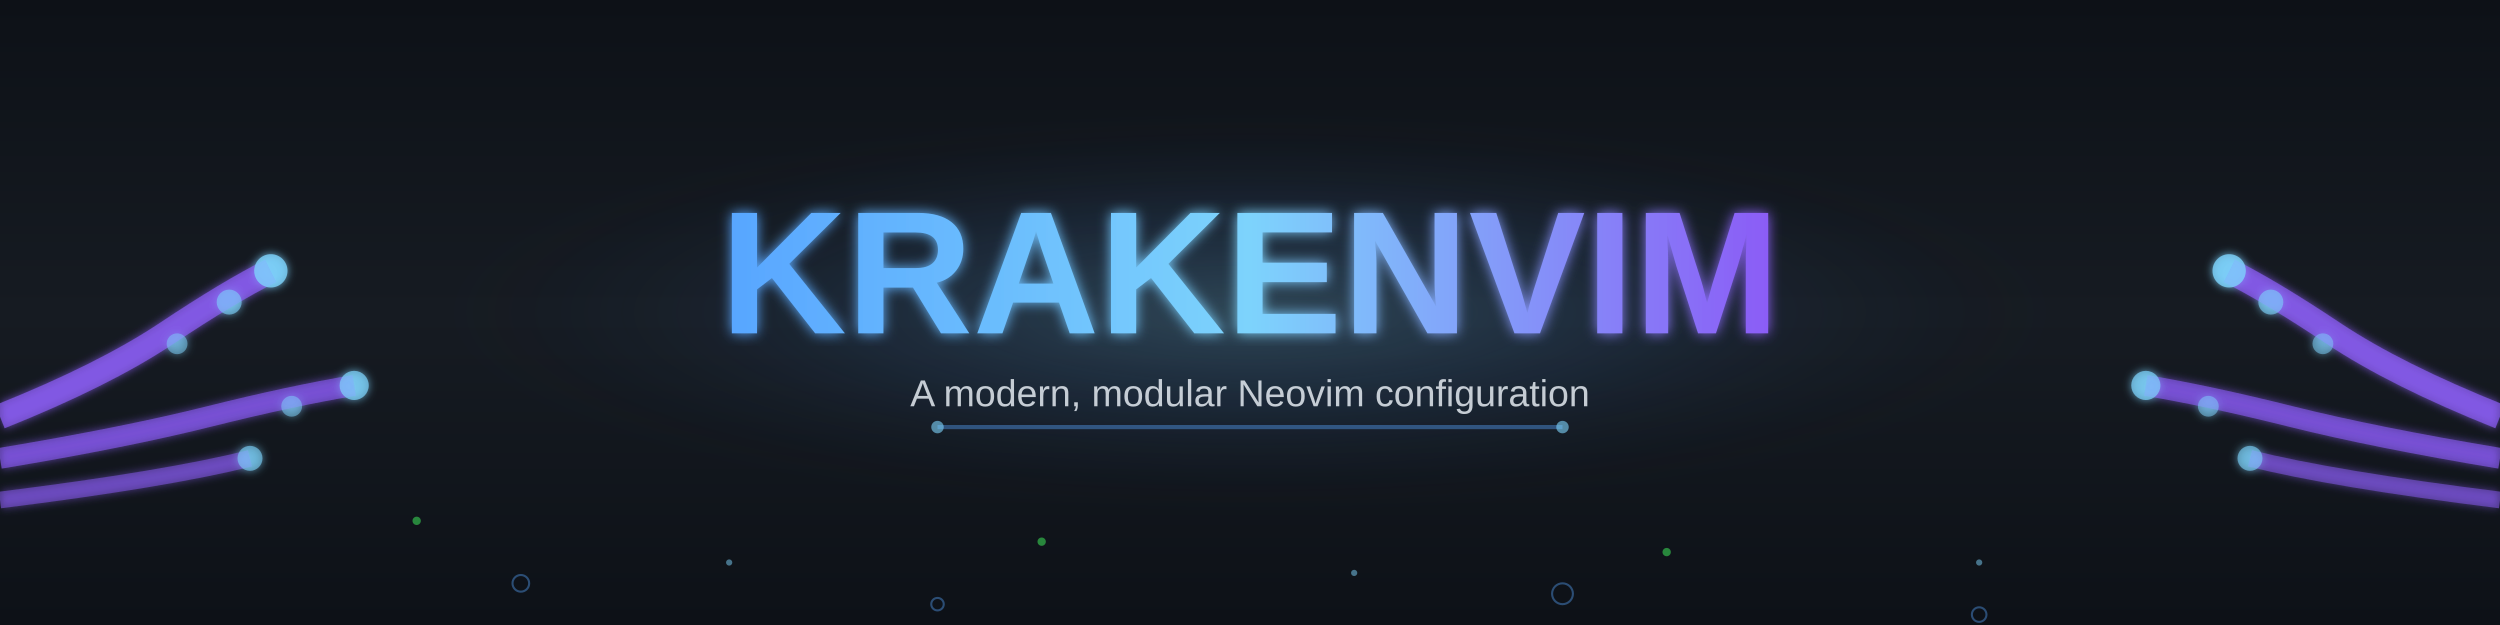
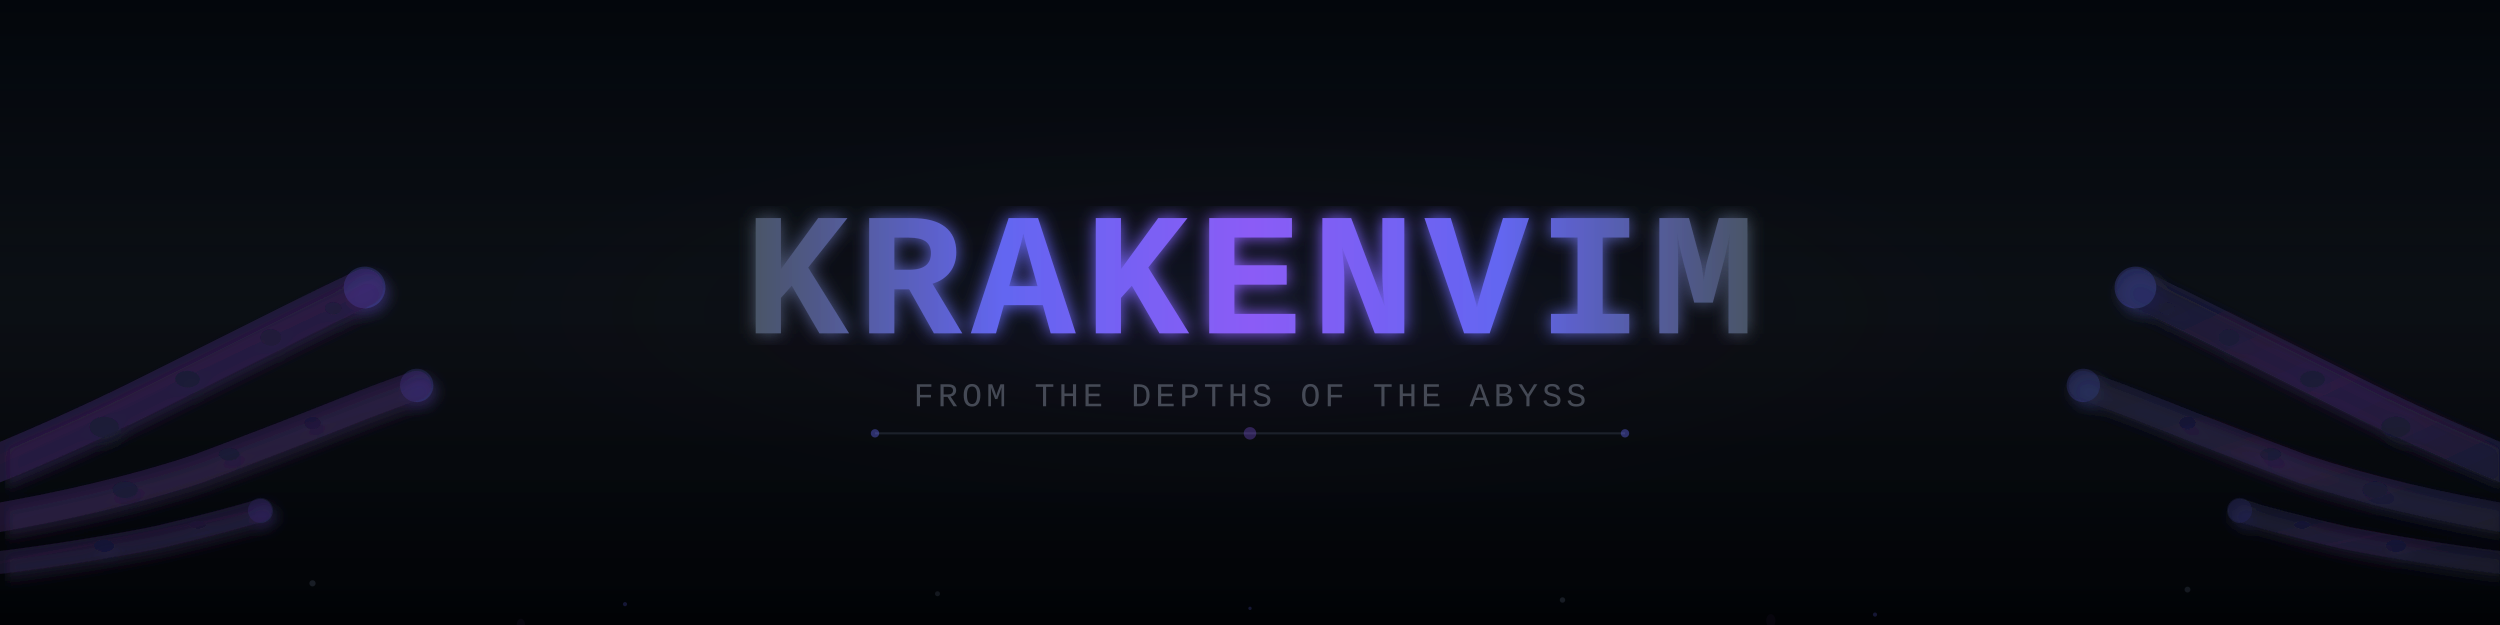
<svg xmlns="http://www.w3.org/2000/svg" width="1200" height="300" viewBox="0 0 1200 300">
  <defs>
-     <linearGradient id="bgGradient" x1="0%" y1="0%" x2="0%" y2="100%">
-       <stop offset="0%" style="stop-color:#0d1117;stop-opacity:1" />
-       <stop offset="50%" style="stop-color:#161b22;stop-opacity:1" />
-       <stop offset="100%" style="stop-color:#0d1117;stop-opacity:1" />
+     <linearGradient id="abyssGradient" x1="0%" y1="0%" x2="0%" y2="100%">
+       <stop offset="0%" style="stop-color:#010409;stop-opacity:1" />
+       <stop offset="50%" style="stop-color:#0d1117;stop-opacity:1" />
+       <stop offset="100%" style="stop-color:#010409;stop-opacity:1" />
+     </linearGradient>
+     <linearGradient id="depthGradient" x1="0%" y1="0%" x2="0%" y2="100%">
+       <stop offset="0%" style="stop-color:#0d1117;stop-opacity:0.3" />
+       <stop offset="100%" style="stop-color:#000000;stop-opacity:0.8" />
+     </linearGradient>
+     <linearGradient id="krakenGradient" x1="0%" y1="0%" x2="100%" y2="100%">
+       <stop offset="0%" style="stop-color:#1a1f35;stop-opacity:1" />
+       <stop offset="50%" style="stop-color:#2d1b47;stop-opacity:1" />
+       <stop offset="100%" style="stop-color:#1a1f35;stop-opacity:1" />
    </linearGradient>
    <linearGradient id="textGradient" x1="0%" y1="0%" x2="100%" y2="0%">
-       <stop offset="0%" style="stop-color:#58a6ff;stop-opacity:1" />
-       <stop offset="50%" style="stop-color:#7dd3fc;stop-opacity:1" />
-       <stop offset="100%" style="stop-color:#8b5cf6;stop-opacity:1" />
-     </linearGradient>
-     <radialGradient id="glowGradient" cx="50%" cy="50%">
-       <stop offset="0%" style="stop-color:#7dd3fc;stop-opacity:0.8" />
-       <stop offset="50%" style="stop-color:#58a6ff;stop-opacity:0.3" />
-       <stop offset="100%" style="stop-color:#0d1117;stop-opacity:0" />
+       <stop offset="0%" style="stop-color:#4a5568;stop-opacity:1" />
+       <stop offset="25%" style="stop-color:#6366f1;stop-opacity:1" />
+       <stop offset="50%" style="stop-color:#8b5cf6;stop-opacity:1" />
+       <stop offset="75%" style="stop-color:#6366f1;stop-opacity:1" />
+       <stop offset="100%" style="stop-color:#4a5568;stop-opacity:1" />
+     </linearGradient>
+     <radialGradient id="ominousGlow" cx="50%" cy="50%">
+       <stop offset="0%" style="stop-color:#6366f1;stop-opacity:0.4" />
+       <stop offset="50%" style="stop-color:#2d1b47;stop-opacity:0.2" />
+       <stop offset="100%" style="stop-color:#000000;stop-opacity:0" />
    </radialGradient>
-     <filter id="glow">
-       <feGaussianBlur stdDeviation="3" result="coloredBlur" />
+     <filter id="darkGlow">
+       <feGaussianBlur stdDeviation="4" result="coloredBlur" />
      <feMerge>
        <feMergeNode in="coloredBlur" />
        <feMergeNode in="SourceGraphic" />
      </feMerge>
    </filter>
-     <filter id="tentacleGlow">
-       <feGaussianBlur stdDeviation="2" result="coloredBlur" />
+     <filter id="tentacleDepth">
+       <feGaussianBlur stdDeviation="3" result="coloredBlur" />
+       <feOffset in="coloredBlur" dx="2" dy="3" result="offsetBlur" />
      <feMerge>
-         <feMergeNode in="coloredBlur" />
+         <feMergeNode in="offsetBlur" />
        <feMergeNode in="SourceGraphic" />
      </feMerge>
    </filter>
    <style>
-       @keyframes tentacleSwayLeft {
-         0%, 100% { transform: rotate(0deg) translateX(0); }
-         50% { transform: rotate(-3deg) translateX(-5px); }
-       }
-       
-       @keyframes tentacleSwayRight {
-         0%, 100% { transform: rotate(0deg) translateX(0); }
-         50% { transform: rotate(3deg) translateX(5px); }
-       }
-       
-       @keyframes textPulse {
-         0%, 100% { opacity: 1; filter: drop-shadow(0 0 20px #7dd3fc); }
-         50% { opacity: 0.85; filter: drop-shadow(0 0 30px #58a6ff); }
-       }
-       
-       @keyframes particleFloat {
+       @keyframes tentacleSlither {
+         0%, 100% { 
+           transform: rotate(0deg) translateX(0) translateY(0); 
+           opacity: 0.6;
+         }
+         25% { 
+           transform: rotate(-2deg) translateX(-8px) translateY(5px); 
+           opacity: 0.7;
+         }
+         50% { 
+           transform: rotate(0deg) translateX(0) translateY(8px); 
+           opacity: 0.5;
+         }
+         75% { 
+           transform: rotate(2deg) translateX(8px) translateY(5px); 
+           opacity: 0.7;
+         }
+       }
+       
+       @keyframes tentacleSlitherReverse {
+         0%, 100% { 
+           transform: rotate(0deg) translateX(0) translateY(0); 
+           opacity: 0.6;
+         }
+         25% { 
+           transform: rotate(2deg) translateX(8px) translateY(5px); 
+           opacity: 0.7;
+         }
+         50% { 
+           transform: rotate(0deg) translateX(0) translateY(8px); 
+           opacity: 0.5;
+         }
+         75% { 
+           transform: rotate(-2deg) translateX(-8px) translateY(5px); 
+           opacity: 0.7;
+         }
+       }
+       
+       @keyframes ominousPulse {
+         0%, 100% { 
+           opacity: 0.7; 
+           filter: drop-shadow(0 0 10px #6366f1);
+         }
+         50% { 
+           opacity: 0.9; 
+           filter: drop-shadow(0 0 20px #8b5cf6);
+         }
+       }
+       
+       @keyframes depthFloat {
+         0% { transform: translateY(0) translateX(0) scale(0.8); opacity: 0; }
+         15% { opacity: 0.3; }
+         85% { opacity: 0.2; }
+         100% { transform: translateY(-120px) translateX(30px) scale(1); opacity: 0; }
+       }
+       
+       @keyframes abyssalDrift {
        0% { transform: translateY(0) translateX(0); opacity: 0; }
-         10% { opacity: 0.6; }
-         90% { opacity: 0.6; }
-         100% { transform: translateY(-100px) translateX(20px); opacity: 0; }
-       }
-       
-       @keyframes bubbleRise {
-         0% { transform: translateY(0) scale(0.8); opacity: 0; }
-         10% { opacity: 0.5; }
-         90% { opacity: 0.3; }
-         100% { transform: translateY(-150px) scale(1.2); opacity: 0; }
-       }
-       
-       @keyframes glowPulse {
-         0%, 100% { opacity: 0.3; }
-         50% { opacity: 0.6; }
-       }
-       
-       .tentacle-left { 
-         animation: tentacleSwayLeft 4s ease-in-out infinite;
+         20% { opacity: 0.15; }
+         80% { opacity: 0.1; }
+         100% { transform: translateY(-180px) translateX(-40px); opacity: 0; }
+       }
+       
+       @keyframes glowFade {
+         0%, 100% { opacity: 0.15; }
+         50% { opacity: 0.35; }
+       }
+       
+       .tentacle-left-1 { 
+         animation: tentacleSlither 7s ease-in-out infinite;
        transform-origin: bottom right;
      }
      
-       .tentacle-right { 
-         animation: tentacleSwayRight 3.5s ease-in-out infinite;
+       .tentacle-left-2 { 
+         animation: tentacleSlither 8.5s ease-in-out infinite;
+         transform-origin: bottom right;
+         animation-delay: -2s;
+       }
+       
+       .tentacle-left-3 { 
+         animation: tentacleSlither 6s ease-in-out infinite;
+         transform-origin: bottom right;
+         animation-delay: -4s;
+       }
+       
+       .tentacle-right-1 { 
+         animation: tentacleSlitherReverse 7.5s ease-in-out infinite;
        transform-origin: bottom left;
      }
      
+       .tentacle-right-2 { 
+         animation: tentacleSlitherReverse 9s ease-in-out infinite;
+         transform-origin: bottom left;
+         animation-delay: -3s;
+       }
+       
+       .tentacle-right-3 { 
+         animation: tentacleSlitherReverse 6.5s ease-in-out infinite;
+         transform-origin: bottom left;
+         animation-delay: -1.5s;
+       }
+       
      .title-text {
-         animation: textPulse 2s ease-in-out infinite;
-       }
-       
-       .particle {
-         animation: particleFloat 6s ease-in-out infinite;
-       }
-       
-       .bubble {
-         animation: bubbleRise 8s ease-in-out infinite;
-       }
-       
-       .glow-circle {
-         animation: glowPulse 3s ease-in-out infinite;
+         animation: ominousPulse 3s ease-in-out infinite;
+       }
+       
+       .depth-particle {
+         animation: depthFloat 10s ease-in-out infinite;
+       }
+       
+       .abyss-particle {
+         animation: abyssalDrift 15s ease-in-out infinite;
+       }
+       
+       .ominous-glow {
+         animation: glowFade 4s ease-in-out infinite;
      }
    </style>
  </defs>
-   <rect width="1200" height="300" fill="url(#bgGradient)" />
-   <ellipse class="glow-circle" cx="600" cy="150" rx="400" ry="100" fill="url(#glowGradient)" opacity="0.3" />
-   <g class="tentacle-left" filter="url(#tentacleGlow)">
-     <path d="M 0,200 Q 50,180 80,160 Q 110,140 130,130" stroke="#8b5cf6" stroke-width="12" fill="none" opacity="0.7" />
-     <circle cx="130" cy="130" r="8" fill="#7dd3fc" opacity="0.8" />
-     <circle cx="110" cy="145" r="6" fill="#7dd3fc" opacity="0.6" />
-     <circle cx="85" cy="165" r="5" fill="#7dd3fc" opacity="0.5" />
-     <path d="M 0,220 Q 60,210 100,200 Q 140,190 170,185" stroke="#8b5cf6" stroke-width="10" fill="none" opacity="0.6" />
-     <circle cx="170" cy="185" r="7" fill="#7dd3fc" opacity="0.7" />
-     <circle cx="140" cy="195" r="5" fill="#7dd3fc" opacity="0.5" />
-     <path d="M 0,240 Q 40,235 70,230 Q 100,225 120,220" stroke="#8b5cf6" stroke-width="8" fill="none" opacity="0.5" />
-     <circle cx="120" cy="220" r="6" fill="#7dd3fc" opacity="0.6" />
+   <rect width="1200" height="300" fill="url(#abyssGradient)" />
+   <rect width="1200" height="300" fill="url(#depthGradient)" opacity="0.5" />
+   <ellipse class="ominous-glow" cx="600" cy="150" rx="450" ry="120" fill="url(#ominousGlow)" opacity="0.2" />
+   <g filter="url(#tentacleDepth)">
+     <g class="tentacle-left-1">
+       <path d="M -20,230 Q 30,210 70,190 Q 110,170 140,155 Q 160,145 175,138" stroke="url(#krakenGradient)" stroke-width="18" fill="none" opacity="0.7" stroke-linecap="round" />
+       <ellipse cx="50" cy="205" rx="7" ry="5" fill="#1a1f35" opacity="0.8" />
+       <ellipse cx="90" cy="182" rx="6" ry="4" fill="#1a1f35" opacity="0.7" />
+       <ellipse cx="130" cy="162" rx="5" ry="4" fill="#1a1f35" opacity="0.6" />
+       <ellipse cx="160" cy="148" rx="4" ry="3" fill="#1a1f35" opacity="0.5" />
+       <circle cx="175" cy="138" r="10" fill="#6366f1" opacity="0.2" />
+     </g>
+     <g class="tentacle-left-2">
+       <path d="M -10,250 Q 50,240 95,225 Q 135,210 165,198 Q 185,190 200,185" stroke="url(#krakenGradient)" stroke-width="14" fill="none" opacity="0.6" stroke-linecap="round" />
+       <ellipse cx="60" cy="235" rx="6" ry="4" fill="#1a1f35" opacity="0.7" />
+       <ellipse cx="110" cy="218" rx="5" ry="3" fill="#1a1f35" opacity="0.6" />
+       <ellipse cx="150" cy="203" rx="4" ry="3" fill="#1a1f35" opacity="0.5" />
+       <circle cx="200" cy="185" r="8" fill="#6366f1" opacity="0.15" />
+     </g>
+     <g class="tentacle-left-3">
+       <path d="M 0,270 Q 40,265 75,258 Q 105,251 125,245" stroke="url(#krakenGradient)" stroke-width="11" fill="none" opacity="0.5" stroke-linecap="round" />
+       <ellipse cx="50" cy="262" rx="5" ry="3" fill="#1a1f35" opacity="0.6" />
+       <ellipse cx="95" cy="252" rx="4" ry="2" fill="#1a1f35" opacity="0.5" />
+       <circle cx="125" cy="245" r="6" fill="#6366f1" opacity="0.1" />
+     </g>
  </g>
-   <g class="tentacle-right" filter="url(#tentacleGlow)">
-     <path d="M 1200,200 Q 1150,180 1120,160 Q 1090,140 1070,130" stroke="#8b5cf6" stroke-width="12" fill="none" opacity="0.7" />
-     <circle cx="1070" cy="130" r="8" fill="#7dd3fc" opacity="0.8" />
-     <circle cx="1090" cy="145" r="6" fill="#7dd3fc" opacity="0.6" />
-     <circle cx="1115" cy="165" r="5" fill="#7dd3fc" opacity="0.5" />
-     <path d="M 1200,220 Q 1140,210 1100,200 Q 1060,190 1030,185" stroke="#8b5cf6" stroke-width="10" fill="none" opacity="0.6" />
-     <circle cx="1030" cy="185" r="7" fill="#7dd3fc" opacity="0.7" />
-     <circle cx="1060" cy="195" r="5" fill="#7dd3fc" opacity="0.5" />
-     <path d="M 1200,240 Q 1160,235 1130,230 Q 1100,225 1080,220" stroke="#8b5cf6" stroke-width="8" fill="none" opacity="0.5" />
-     <circle cx="1080" cy="220" r="6" fill="#7dd3fc" opacity="0.6" />
+   <g filter="url(#tentacleDepth)">
+     <g class="tentacle-right-1">
+       <path d="M 1220,230 Q 1170,210 1130,190 Q 1090,170 1060,155 Q 1040,145 1025,138" stroke="url(#krakenGradient)" stroke-width="18" fill="none" opacity="0.7" stroke-linecap="round" />
+       <ellipse cx="1150" cy="205" rx="7" ry="5" fill="#1a1f35" opacity="0.8" />
+       <ellipse cx="1110" cy="182" rx="6" ry="4" fill="#1a1f35" opacity="0.7" />
+       <ellipse cx="1070" cy="162" rx="5" ry="4" fill="#1a1f35" opacity="0.6" />
+       <ellipse cx="1040" cy="148" rx="4" ry="3" fill="#1a1f35" opacity="0.5" />
+       <circle cx="1025" cy="138" r="10" fill="#6366f1" opacity="0.2" />
+     </g>
+     <g class="tentacle-right-2">
+       <path d="M 1210,250 Q 1150,240 1105,225 Q 1065,210 1035,198 Q 1015,190 1000,185" stroke="url(#krakenGradient)" stroke-width="14" fill="none" opacity="0.6" stroke-linecap="round" />
+       <ellipse cx="1140" cy="235" rx="6" ry="4" fill="#1a1f35" opacity="0.7" />
+       <ellipse cx="1090" cy="218" rx="5" ry="3" fill="#1a1f35" opacity="0.6" />
+       <ellipse cx="1050" cy="203" rx="4" ry="3" fill="#1a1f35" opacity="0.5" />
+       <circle cx="1000" cy="185" r="8" fill="#6366f1" opacity="0.15" />
+     </g>
+     <g class="tentacle-right-3">
+       <path d="M 1200,270 Q 1160,265 1125,258 Q 1095,251 1075,245" stroke="url(#krakenGradient)" stroke-width="11" fill="none" opacity="0.5" stroke-linecap="round" />
+       <ellipse cx="1150" cy="262" rx="5" ry="3" fill="#1a1f35" opacity="0.6" />
+       <ellipse cx="1105" cy="252" rx="4" ry="2" fill="#1a1f35" opacity="0.5" />
+       <circle cx="1075" cy="245" r="6" fill="#6366f1" opacity="0.1" />
+     </g>
  </g>
-   <circle class="particle" cx="200" cy="250" r="2" fill="#39d353" opacity="0.6" style="animation-delay: 0s" />
-   <circle class="particle" cx="350" cy="270" r="1.5" fill="#7dd3fc" opacity="0.5" style="animation-delay: 1s" />
-   <circle class="particle" cx="500" cy="260" r="2" fill="#39d353" opacity="0.6" style="animation-delay: 2s" />
-   <circle class="particle" cx="650" cy="275" r="1.5" fill="#7dd3fc" opacity="0.5" style="animation-delay: 3s" />
-   <circle class="particle" cx="800" cy="265" r="2" fill="#39d353" opacity="0.6" style="animation-delay: 1.5s" />
-   <circle class="particle" cx="950" cy="270" r="1.5" fill="#7dd3fc" opacity="0.5" style="animation-delay: 2.5s" />
-   <circle class="bubble" cx="250" cy="280" r="4" fill="none" stroke="#58a6ff" stroke-width="1" opacity="0.4" style="animation-delay: 0s" />
-   <circle class="bubble" cx="450" cy="290" r="3" fill="none" stroke="#58a6ff" stroke-width="1" opacity="0.4" style="animation-delay: 2s" />
-   <circle class="bubble" cx="750" cy="285" r="5" fill="none" stroke="#58a6ff" stroke-width="1" opacity="0.4" style="animation-delay: 4s" />
-   <circle class="bubble" cx="950" cy="295" r="3.5" fill="none" stroke="#58a6ff" stroke-width="1" opacity="0.4" style="animation-delay: 6s" />
+   <circle class="depth-particle" cx="150" cy="280" r="1.5" fill="#4a5568" opacity="0.3" style="animation-delay: 0s" />
+   <circle class="depth-particle" cx="300" cy="290" r="1" fill="#6366f1" opacity="0.2" style="animation-delay: 2s" />
+   <circle class="depth-particle" cx="450" cy="285" r="1.2" fill="#4a5568" opacity="0.25" style="animation-delay: 4s" />
+   <circle class="depth-particle" cx="600" cy="292" r="0.8" fill="#6366f1" opacity="0.2" style="animation-delay: 6s" />
+   <circle class="depth-particle" cx="750" cy="288" r="1.3" fill="#4a5568" opacity="0.3" style="animation-delay: 3s" />
+   <circle class="depth-particle" cx="900" cy="295" r="1" fill="#6366f1" opacity="0.2" style="animation-delay: 5s" />
+   <circle class="depth-particle" cx="1050" cy="283" r="1.4" fill="#4a5568" opacity="0.25" style="animation-delay: 1s" />
+   <ellipse class="abyss-particle" cx="250" cy="300" rx="2" ry="3" fill="#2d1b47" opacity="0.15" style="animation-delay: 0s" />
+   <ellipse class="abyss-particle" cx="550" cy="305" rx="2.5" ry="3.5" fill="#2d1b47" opacity="0.12" style="animation-delay: 4s" />
+   <ellipse class="abyss-particle" cx="850" cy="298" rx="2.2" ry="3.2" fill="#2d1b47" opacity="0.13" style="animation-delay: 2s" />
  <g class="title-text">
-     <text x="600" y="160" font-family="Arial, sans-serif" font-size="84" font-weight="bold" fill="url(#textGradient)" text-anchor="middle" filter="url(#glow)">
+     <text x="600" y="160" font-family="'Courier New', monospace" font-size="84" font-weight="bold" fill="url(#textGradient)" text-anchor="middle" filter="url(#darkGlow)" letter-spacing="4">
      KRAKENVIM
    </text>
  </g>
-   <text x="600" y="195" font-family="Arial, sans-serif" font-size="18" fill="#f0f6fc" text-anchor="middle" opacity="0.8">
-     A modern, modular Neovim configuration
+   <text x="600" y="195" font-family="'Courier New', monospace" font-size="16" fill="#6b7280" text-anchor="middle" opacity="0.6" letter-spacing="2">
+     FROM THE DEPTHS OF THE ABYSS
  </text>
-   <line x1="450" y1="205" x2="750" y2="205" stroke="#58a6ff" stroke-width="2" opacity="0.4" />
-   <circle cx="450" cy="205" r="3" fill="#7dd3fc" opacity="0.6" />
-   <circle cx="750" cy="205" r="3" fill="#7dd3fc" opacity="0.6" />
+   <line x1="420" y1="208" x2="780" y2="208" stroke="#4a5568" stroke-width="1" opacity="0.3" />
+   <circle cx="420" cy="208" r="2" fill="#6366f1" opacity="0.4" />
+   <circle cx="780" cy="208" r="2" fill="#6366f1" opacity="0.4" />
+   <circle cx="600" cy="208" r="3" fill="#8b5cf6" opacity="0.3">
+     <animate attributeName="opacity" values="0.2;0.4;0.2" dur="2s" repeatCount="indefinite" />
+   </circle>
</svg>
